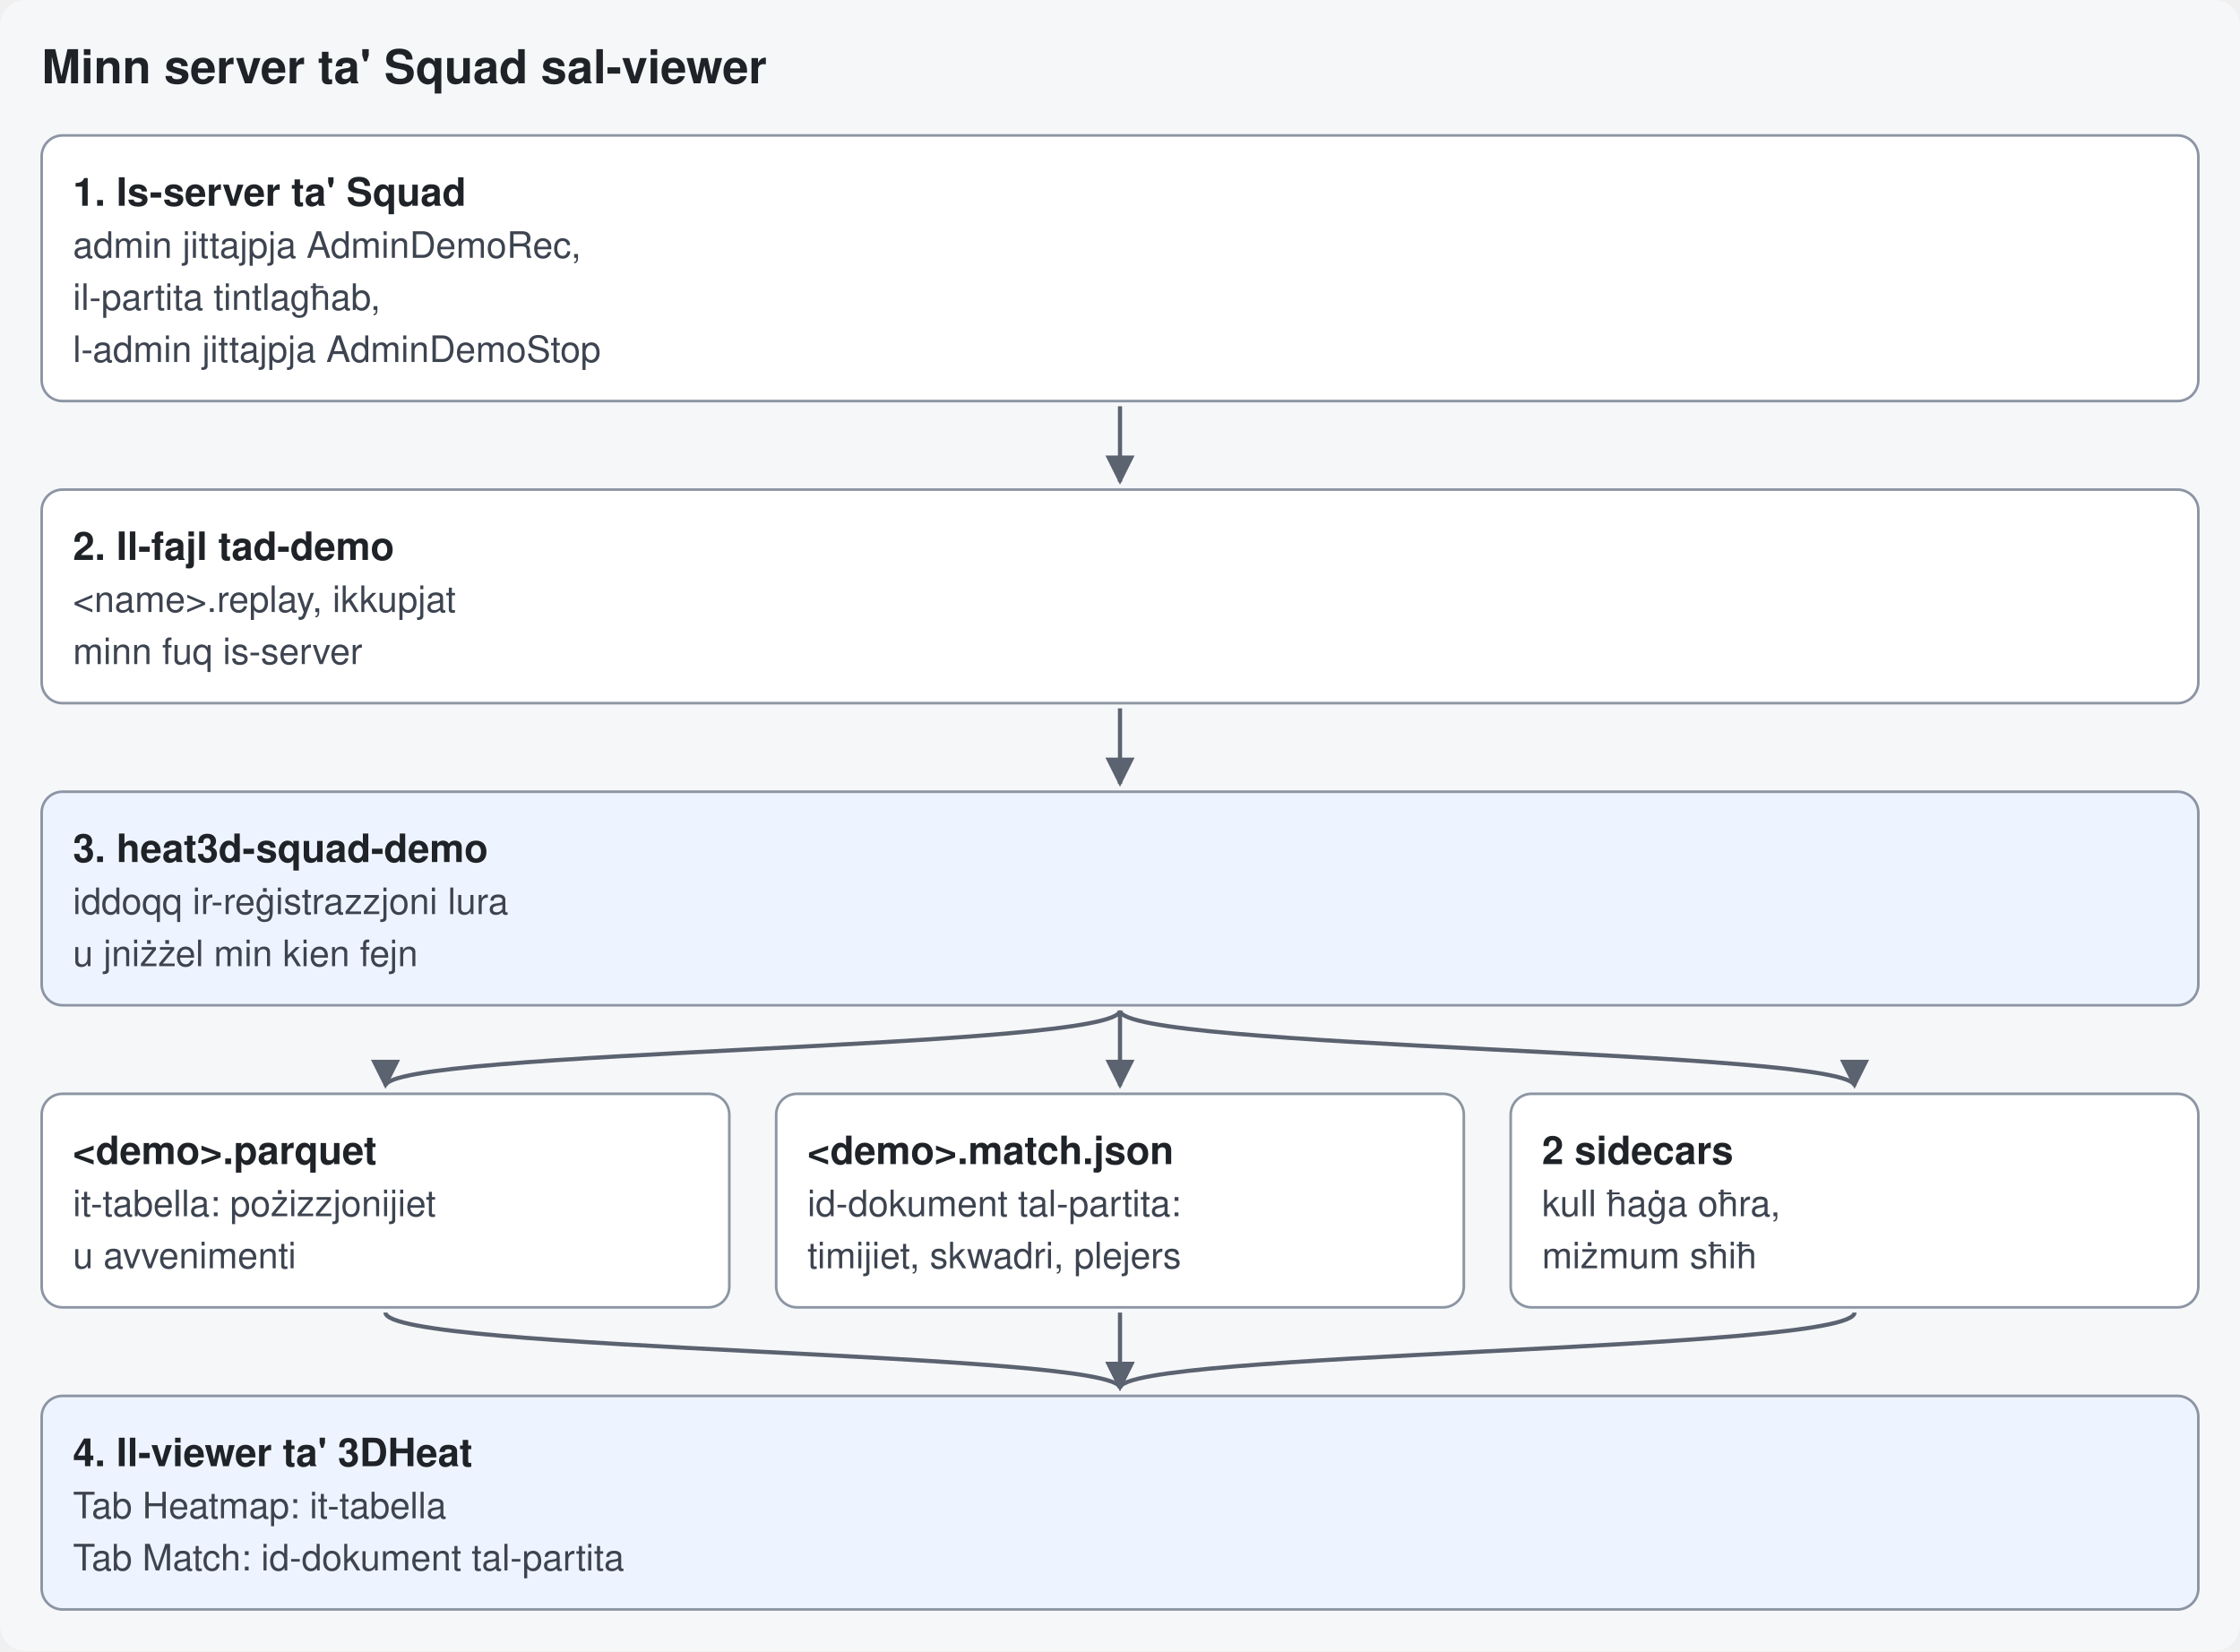
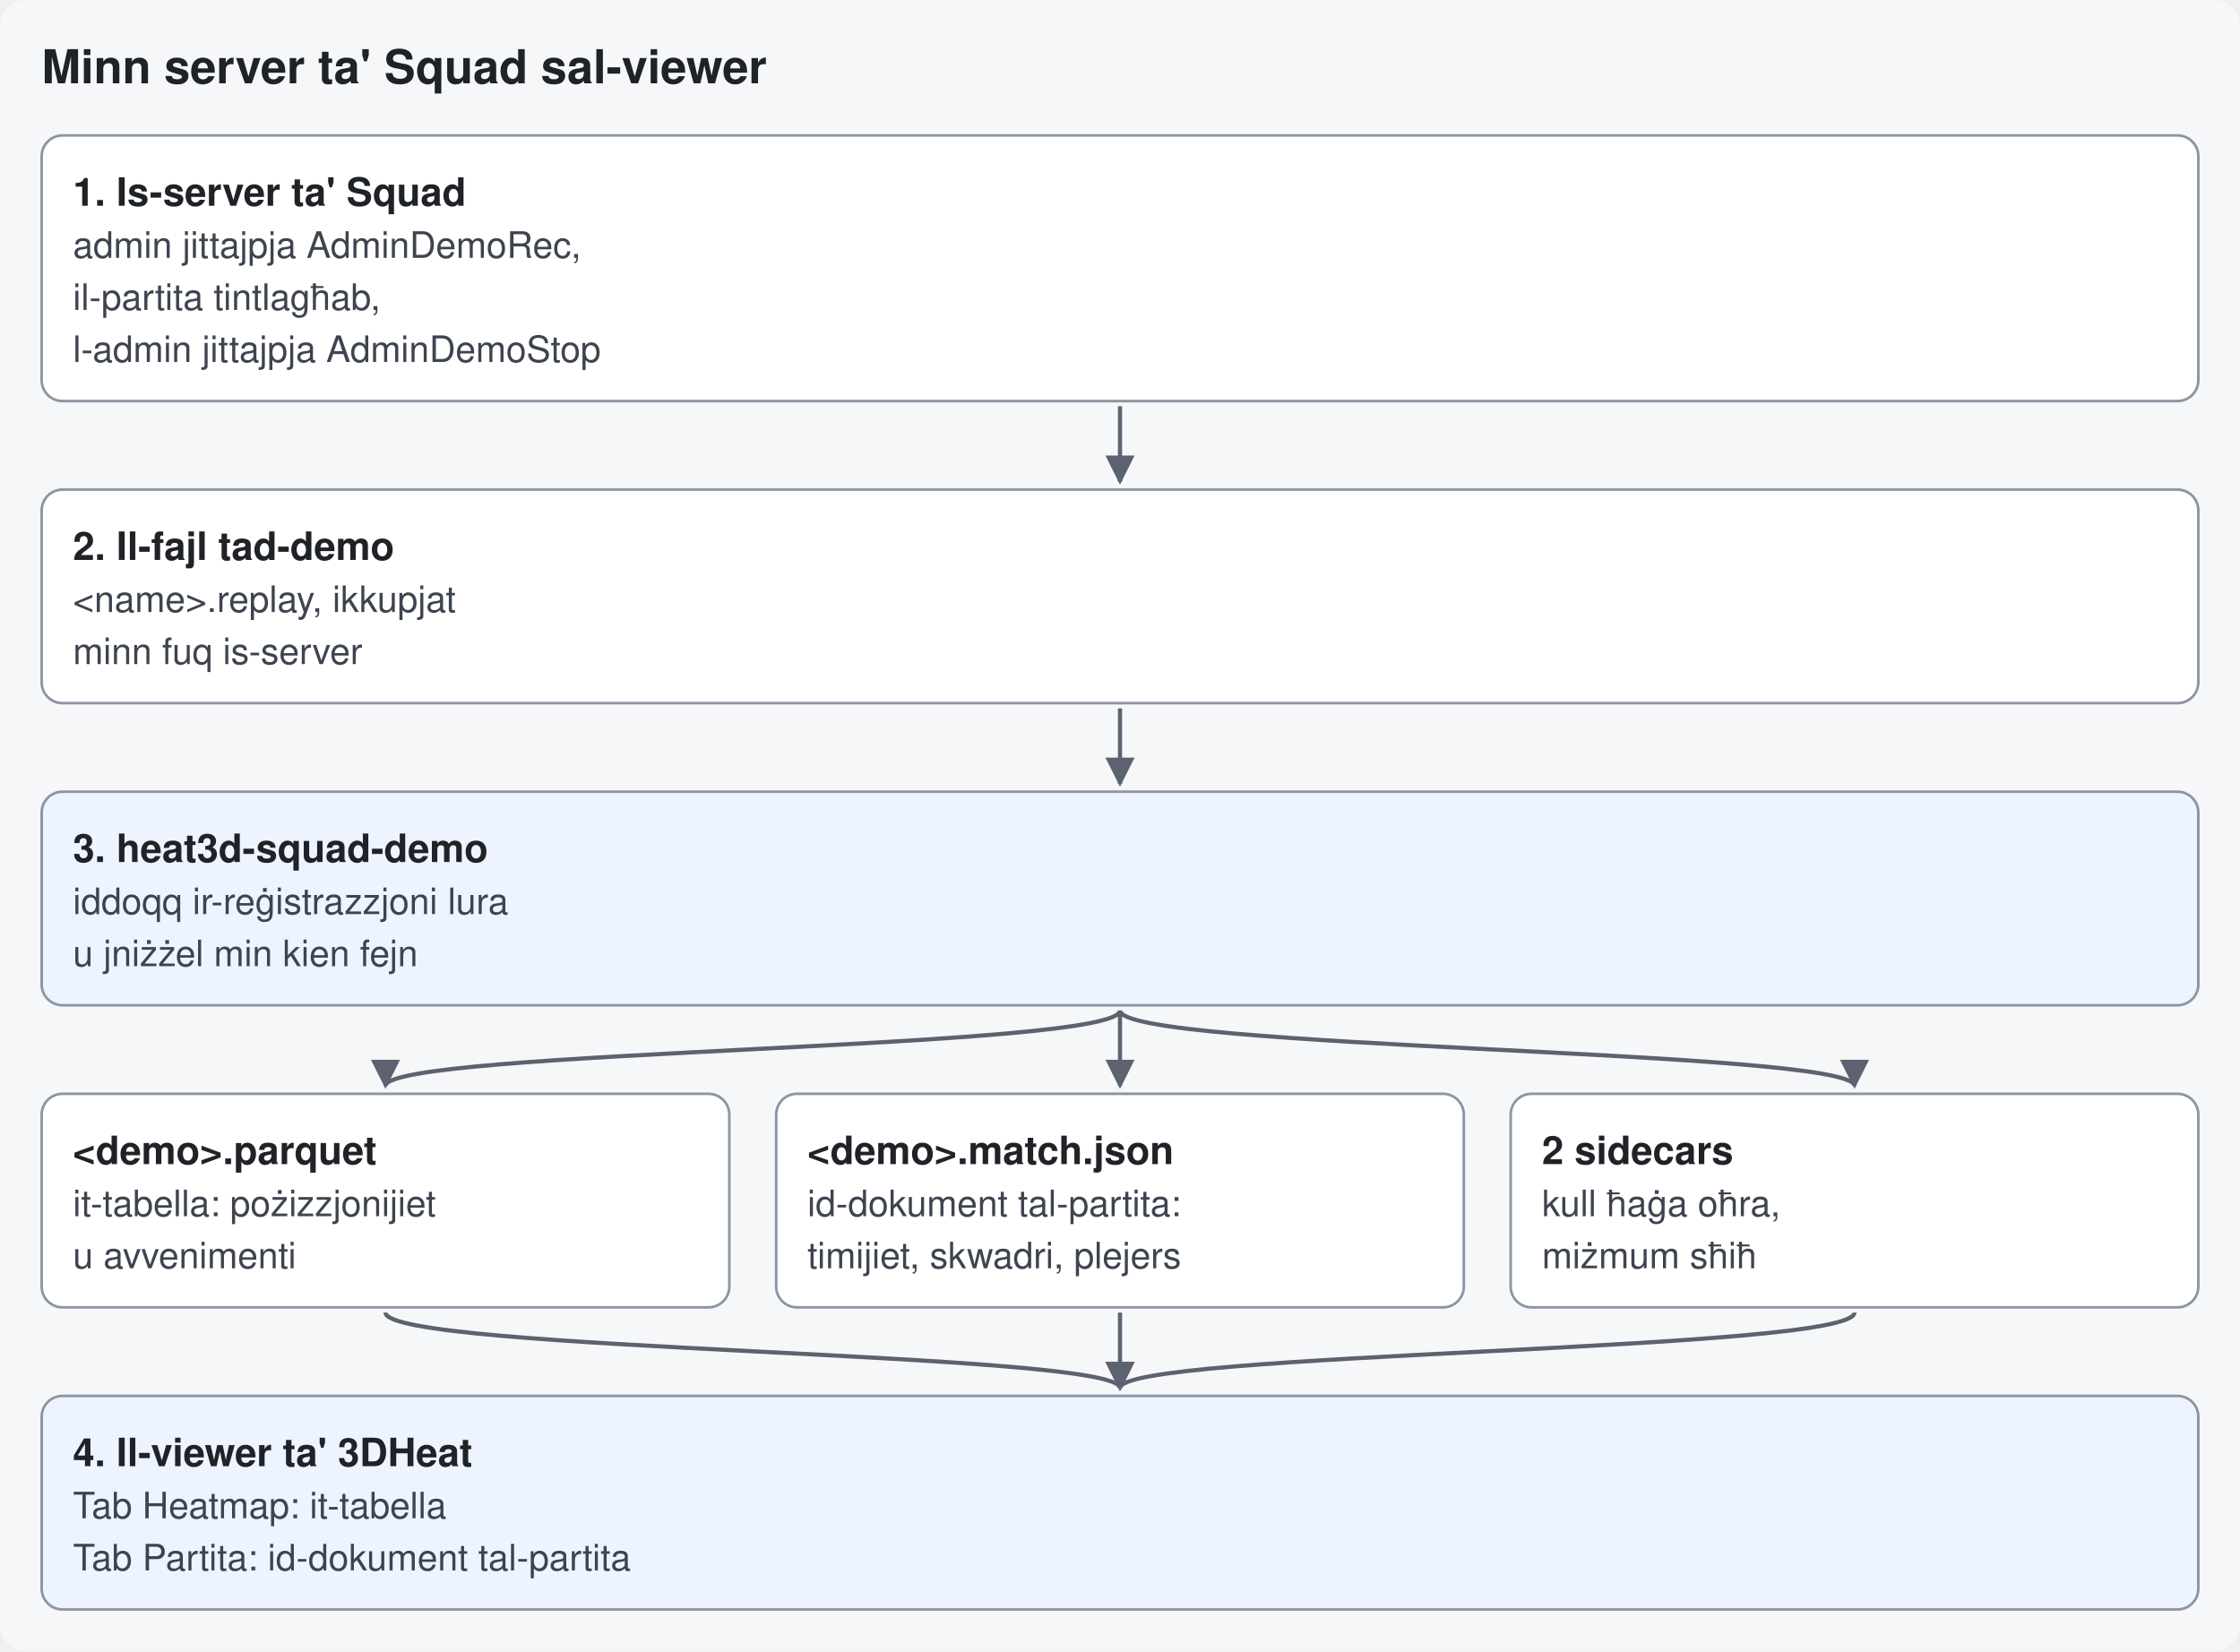
<svg xmlns="http://www.w3.org/2000/svg" width="860" height="634" viewBox="0 0 860 634" font-family="Segoe UI,Helvetica,Arial,sans-serif">
  <defs>
    <marker id="a" viewBox="0 0 10 10" refX="9" refY="5" markerWidth="7" markerHeight="7" orient="auto">
      <path d="M0,0L10,5L0,10z" fill="#5b6270" />
    </marker>
  </defs>
  <rect width="860" height="634" rx="10" fill="#f6f7f9" />
  <text x="16" y="32" font-size="18" fill="#1f2328" font-weight="600">Minn server ta' Squad sal-viewer</text>
  <rect x="16" y="52" width="828" height="102" rx="8" fill="#ffffff" stroke="#8c95a3" />
  <text x="28" y="79" font-size="15" fill="#1f2328" font-weight="600">1. Is-server ta' Squad</text>
  <text x="28" y="99" font-size="14" fill="#3d4450">admin jittajpja AdminDemoRec,</text>
  <text x="28" y="119" font-size="14" fill="#3d4450">il-partita tintlagħab,</text>
  <text x="28" y="139" font-size="14" fill="#3d4450">l-admin jittajpja AdminDemoStop</text>
  <rect x="16" y="188" width="828" height="82" rx="8" fill="#ffffff" stroke="#8c95a3" />
  <text x="28" y="215" font-size="15" fill="#1f2328" font-weight="600">2. Il-fajl tad-demo</text>
  <text x="28" y="235" font-size="14" fill="#3d4450">&lt;name&gt;.replay, ikkupjat</text>
  <text x="28" y="255" font-size="14" fill="#3d4450">minn fuq is-server</text>
  <path d="M430,156 C430,171.0 430,171.0 430,185" fill="none" stroke="#5b6270" stroke-width="1.6" marker-end="url(#a)" />
  <rect x="16" y="304" width="828" height="82" rx="8" fill="#eef4ff" stroke="#8c95a3" />
  <text x="28" y="331" font-size="15" fill="#1f2328" font-weight="600">3. heat3d-squad-demo</text>
  <text x="28" y="351" font-size="14" fill="#3d4450">iddoqq ir-reġistrazzjoni lura</text>
  <text x="28" y="371" font-size="14" fill="#3d4450">u jniżżel min kien fejn</text>
  <path d="M430,272 C430,287.0 430,287.0 430,301" fill="none" stroke="#5b6270" stroke-width="1.6" marker-end="url(#a)" />
  <rect x="16" y="420" width="264" height="82" rx="8" fill="#ffffff" stroke="#8c95a3" />
  <text x="28" y="447" font-size="15" fill="#1f2328" font-weight="600">&lt;demo&gt;.parquet</text>
  <text x="28" y="467" font-size="14" fill="#3d4450">it-tabella: pożizzjonijiet</text>
  <text x="28" y="487" font-size="14" fill="#3d4450">u avvenimenti</text>
  <rect x="298" y="420" width="264" height="82" rx="8" fill="#ffffff" stroke="#8c95a3" />
  <text x="310" y="447" font-size="15" fill="#1f2328" font-weight="600">&lt;demo&gt;.match.json</text>
  <text x="310" y="467" font-size="14" fill="#3d4450">id-dokument tal-partita:</text>
  <text x="310" y="487" font-size="14" fill="#3d4450">timijiet, skwadri, plejers</text>
  <rect x="580" y="420" width="264" height="82" rx="8" fill="#ffffff" stroke="#8c95a3" />
  <text x="592" y="447" font-size="15" fill="#1f2328" font-weight="600">2 sidecars</text>
  <text x="592" y="467" font-size="14" fill="#3d4450">kull ħaġa oħra,</text>
  <text x="592" y="487" font-size="14" fill="#3d4450">miżmum sħiħ</text>
  <path d="M430,388 C430,403.0 148,403.0 148,417" fill="none" stroke="#5b6270" stroke-width="1.6" marker-end="url(#a)" />
  <path d="M430,388 C430,403.0 430,403.0 430,417" fill="none" stroke="#5b6270" stroke-width="1.6" marker-end="url(#a)" />
  <path d="M430,388 C430,403.0 712,403.0 712,417" fill="none" stroke="#5b6270" stroke-width="1.6" marker-end="url(#a)" />
  <rect x="16" y="536" width="828" height="82" rx="8" fill="#eef4ff" stroke="#8c95a3" />
  <text x="28" y="563" font-size="15" fill="#1f2328" font-weight="600">4. Il-viewer ta' 3DHeat</text>
  <text x="28" y="583" font-size="14" fill="#3d4450">Tab Heatmap: it-tabella</text>
-   <text x="28" y="603" font-size="14" fill="#3d4450">Tab Match: id-dokument tal-partita</text>
+   <text x="28" y="603" font-size="14" fill="#3d4450">Tab Partita: id-dokument tal-partita</text>
  <path d="M148,504 C148,519.0 430,519.0 430,533" fill="none" stroke="#5b6270" stroke-width="1.6" marker-end="url(#a)" />
  <path d="M430,504 C430,519.0 430,519.0 430,533" fill="none" stroke="#5b6270" stroke-width="1.6" marker-end="url(#a)" />
  <path d="M712,504 C712,519.0 430,519.0 430,533" fill="none" stroke="#5b6270" stroke-width="1.6" marker-end="url(#a)" />
</svg>
